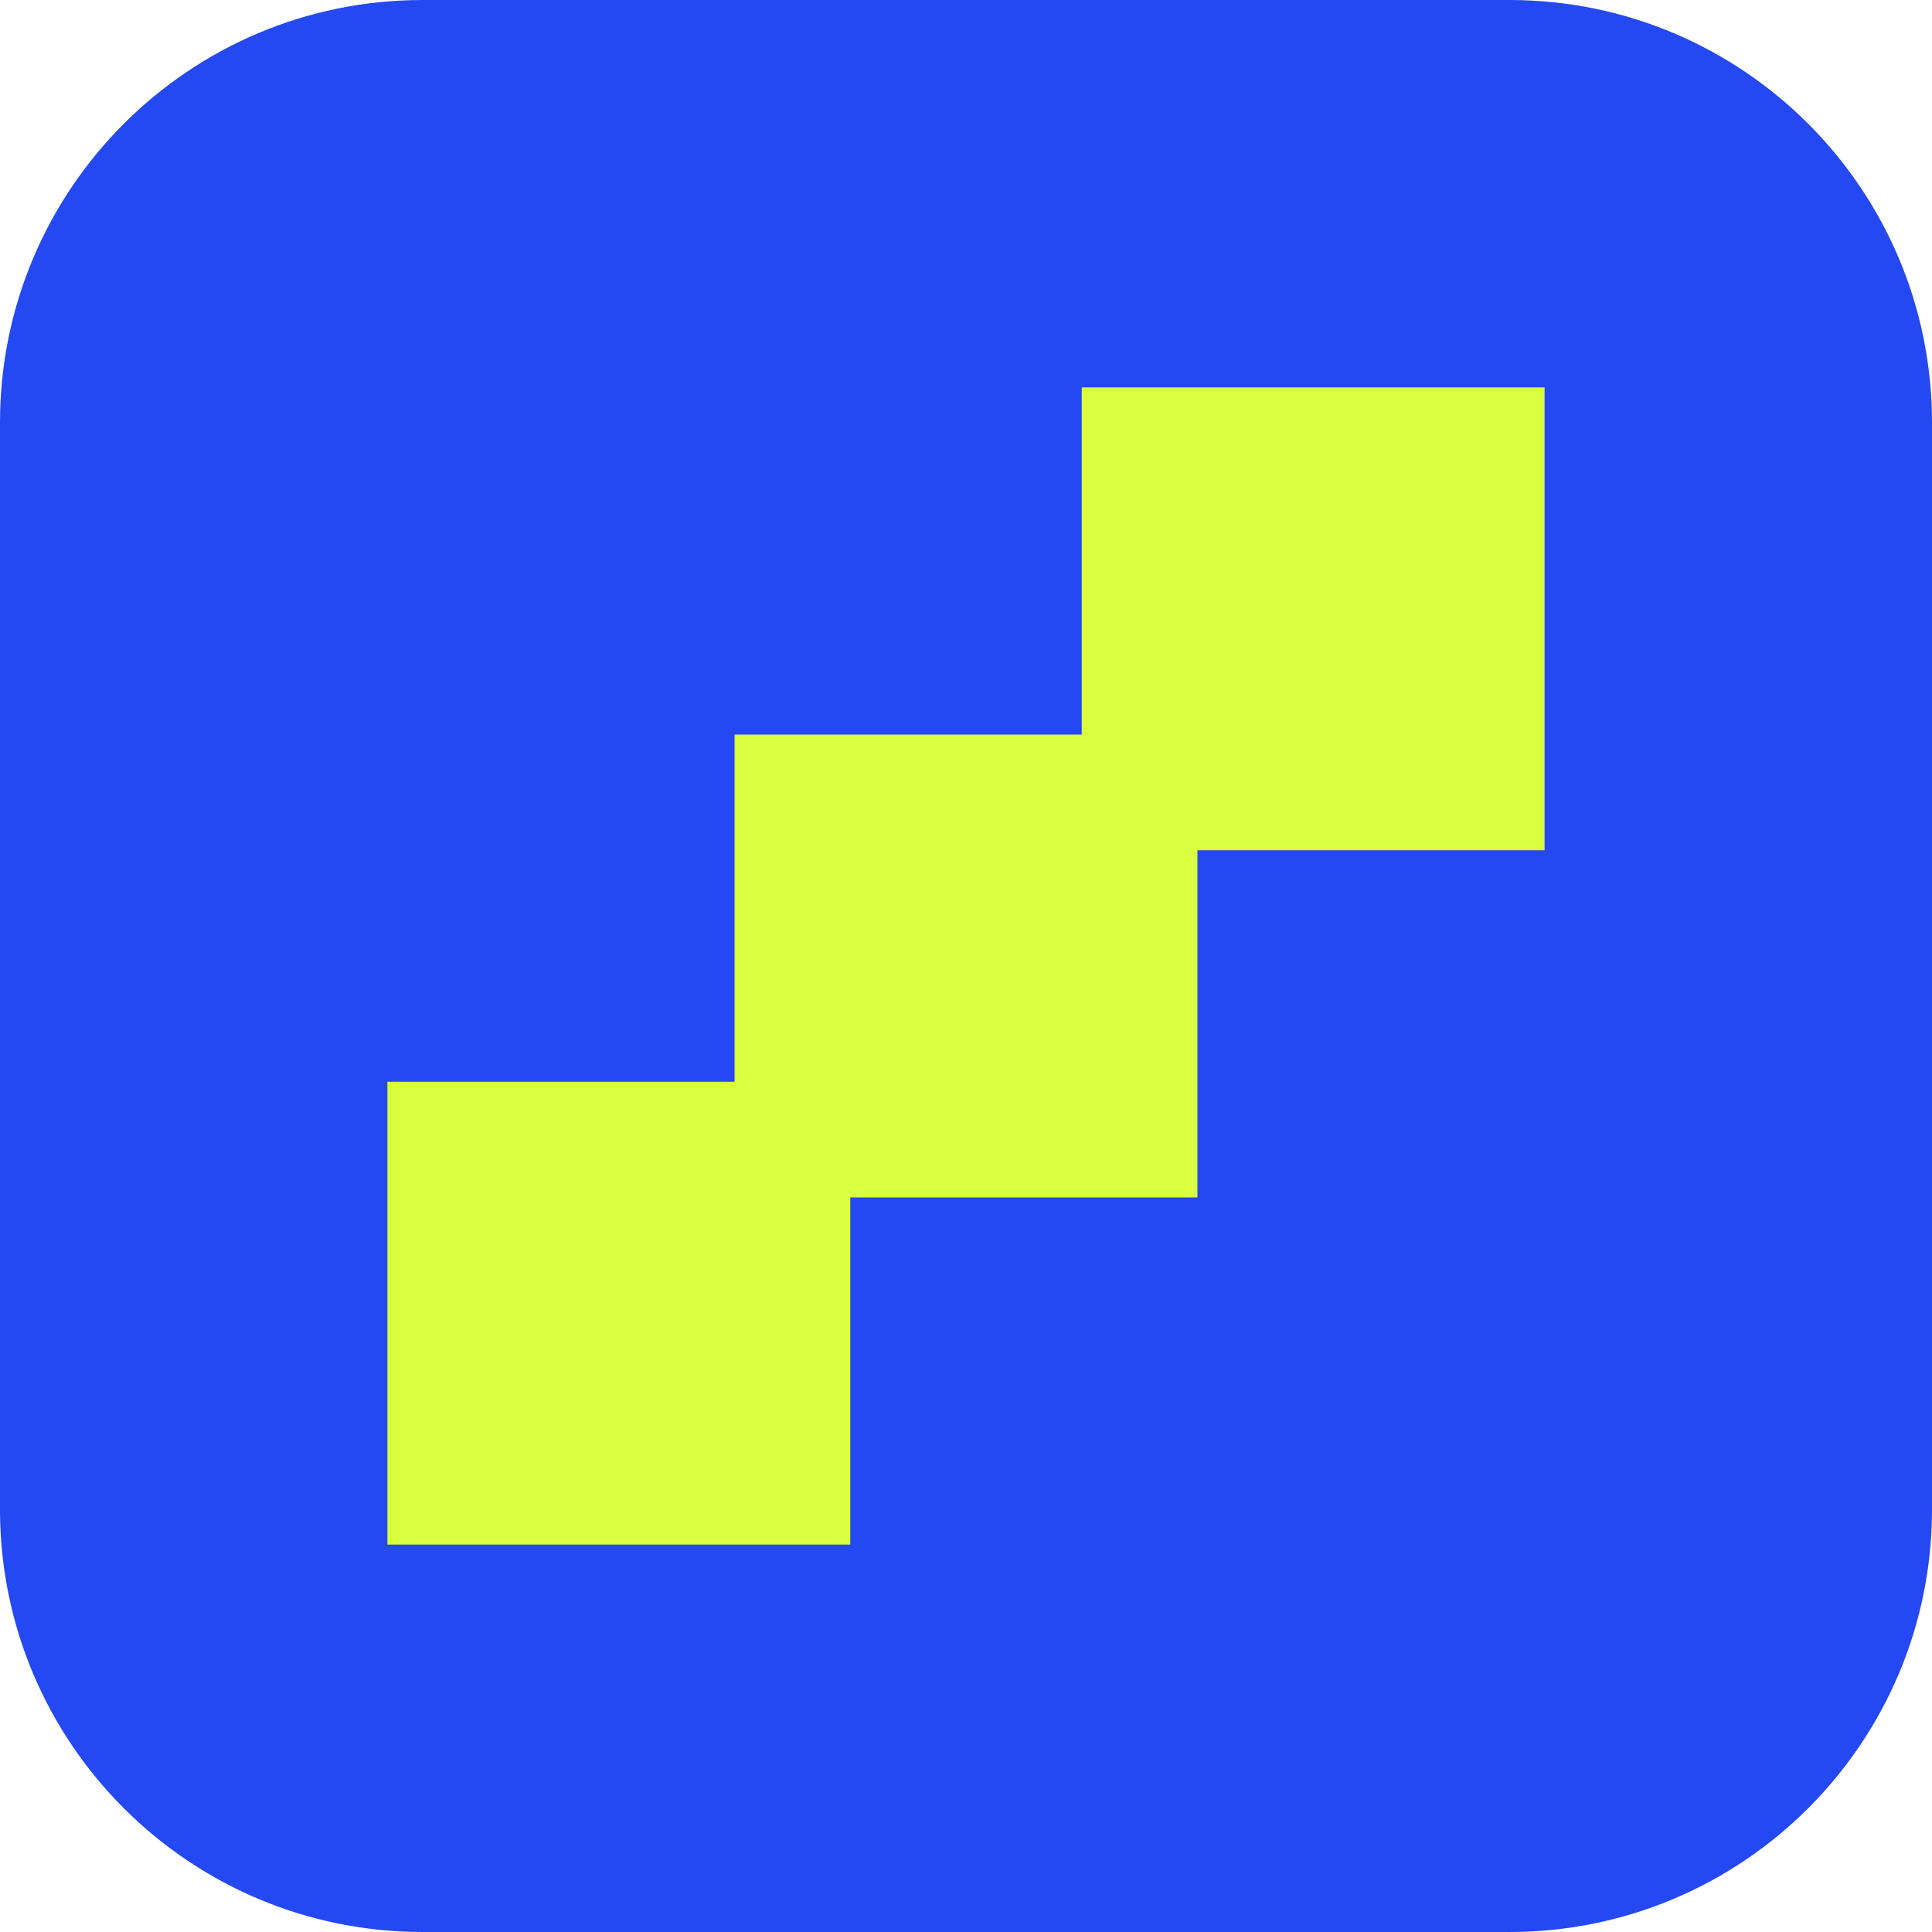
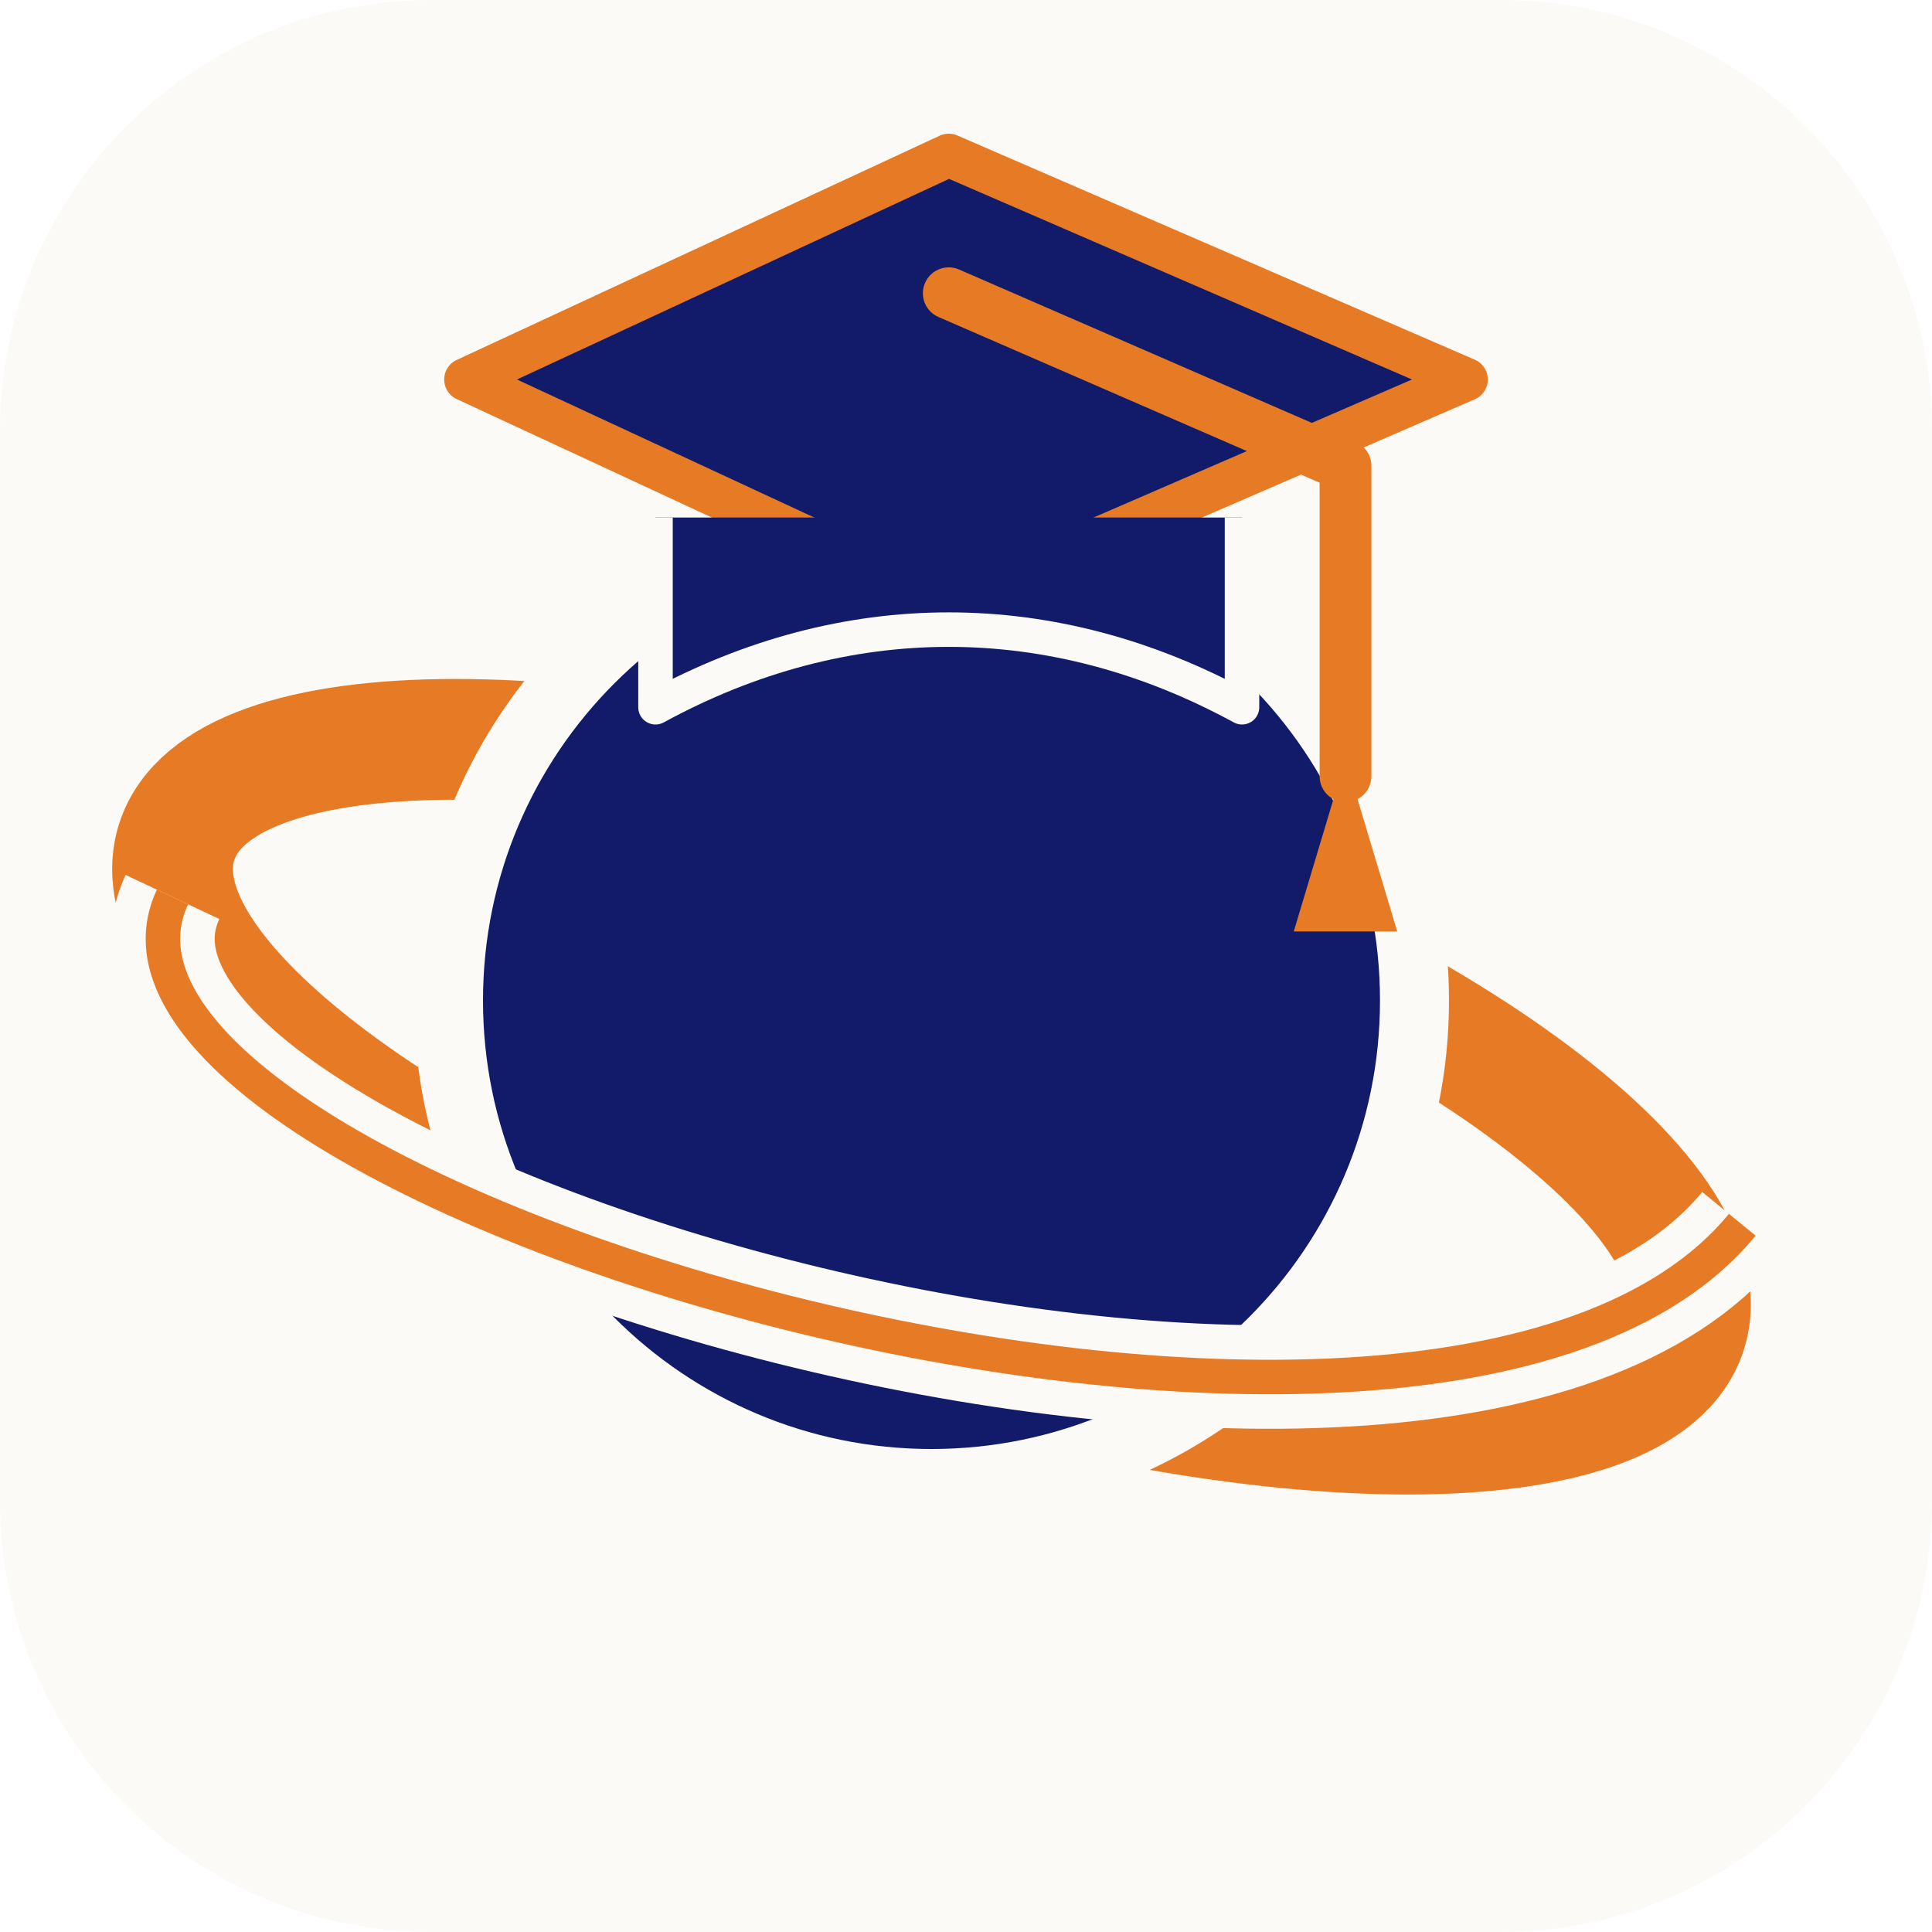
- <svg xmlns="http://www.w3.org/2000/svg" viewBox="0 0 64 64">
-   <rect width="64" height="64" rx="14" fill="#2448F2" />
-   <g transform="translate(9 9) scale(.479167)" fill="#DAFF3E">
-     <path d="M8 88V56H32V32H56V8H88V40H64V64H40V88Z" />
+ <svg xmlns="http://www.w3.org/2000/svg" width="112" height="112" viewBox="0 0 112 112" role="img" aria-label="AstroPro student planet and graduation cap">
+   <rect width="112" height="112" rx="25" fill="#FBFAF6" />
+   <g stroke-linejoin="round">
+     <ellipse cx="54" cy="63" rx="46" ry="15" transform="rotate(18 54 63)" fill="none" stroke="#E77B25" stroke-width="7" />
+     <circle cx="54" cy="58" r="28" fill="#111B69" stroke="#FBFAF6" stroke-width="4" />
+     <path d="M10 52c-8 17 73 41 91 19" fill="none" stroke="#FBFAF6" stroke-width="6" />
+     <path d="M10 52c-8 17 73 41 91 19" fill="none" stroke="#E77B25" stroke-width="2" />
+     <path d="m27 22 28-13 30 13-30 13Z" fill="#111B69" stroke="#E77B25" stroke-width="2.5" />
+     <path d="M38 30v11c11-6 23-6 34 0V30" fill="#111B69" stroke="#FBFAF6" stroke-width="2" />
+     <path d="m55 17 23 10v18" fill="none" stroke="#E77B25" stroke-width="3" stroke-linecap="round" />
+     <path d="m78 44-3 10h6Z" fill="#E77B25" />
  </g>
</svg>
